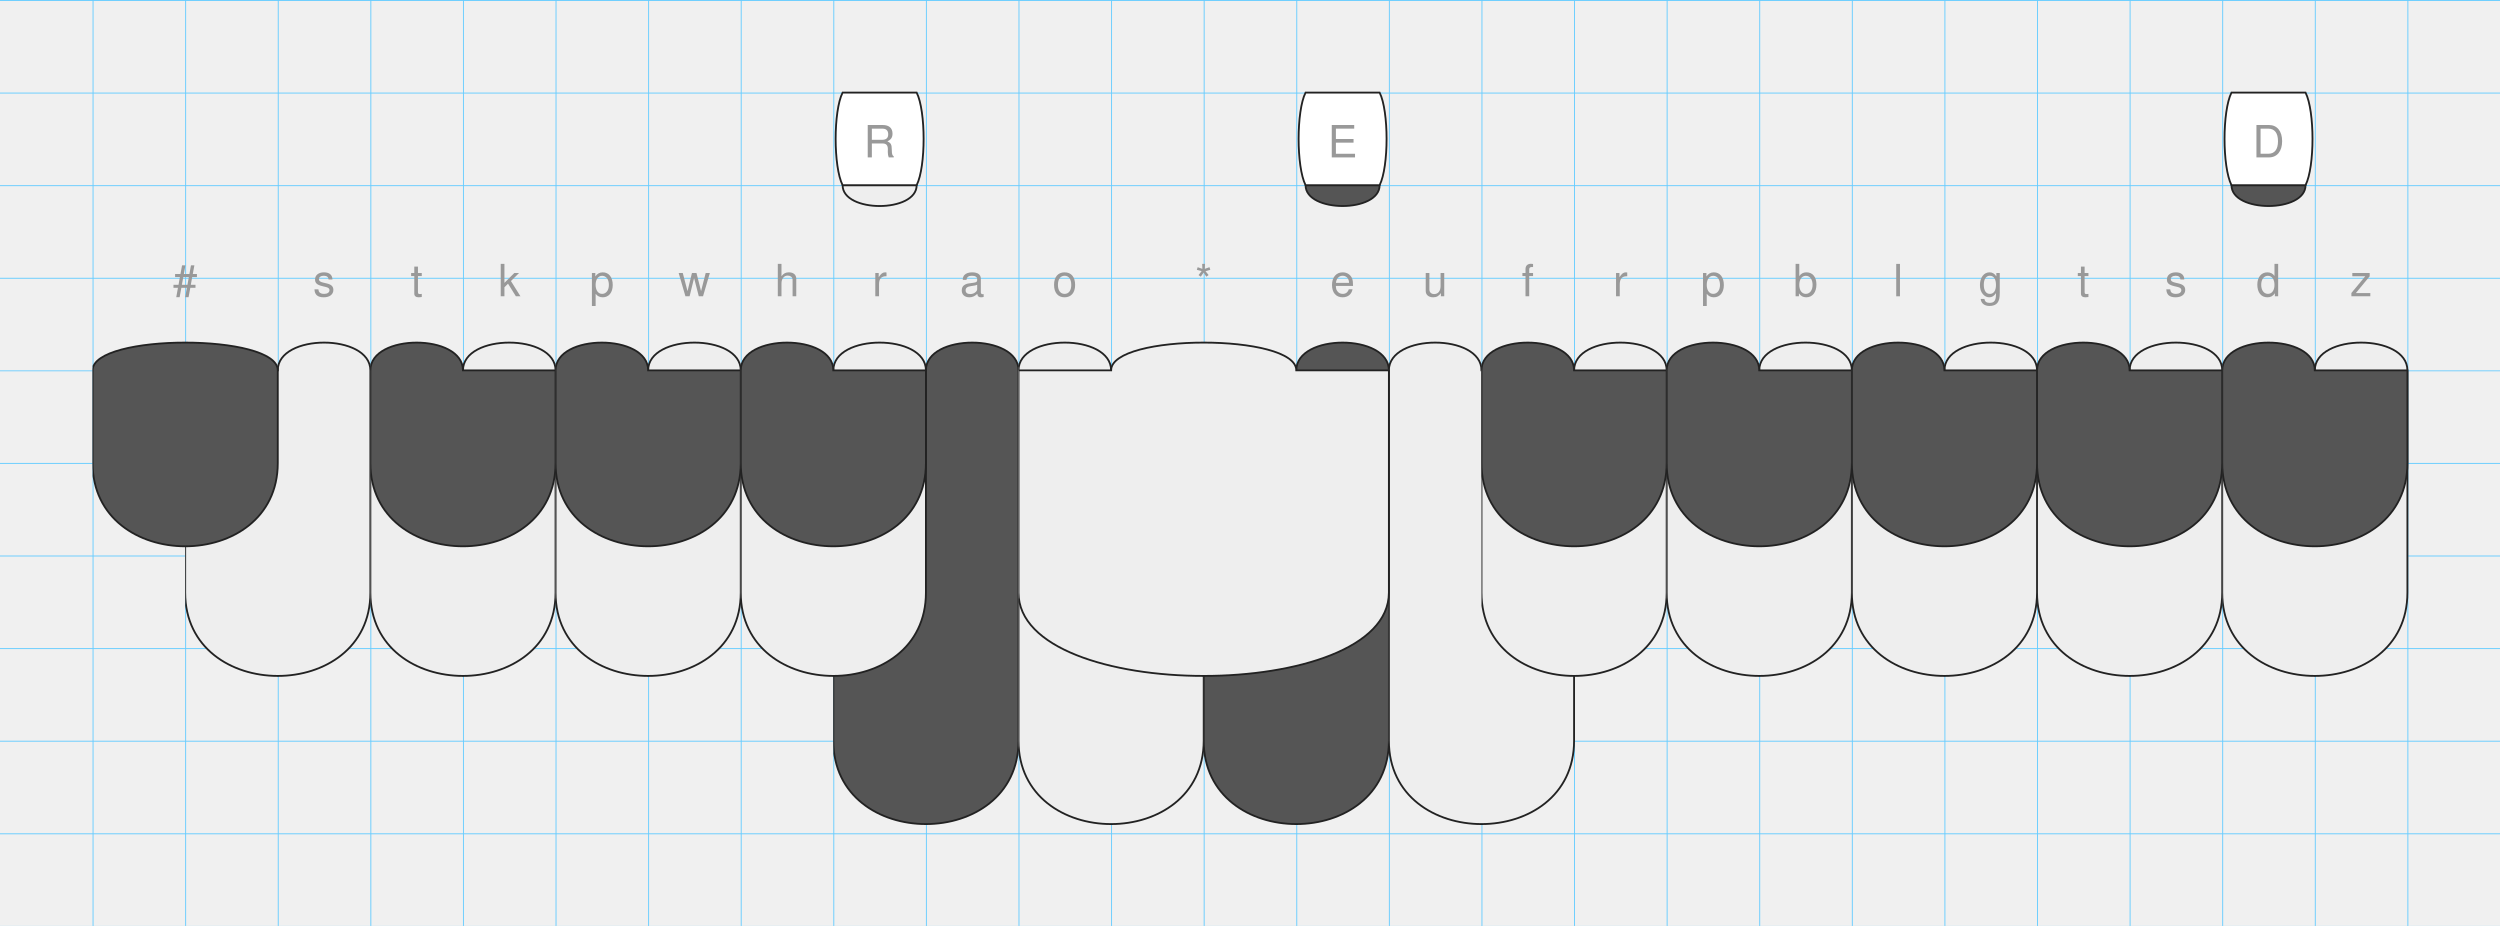
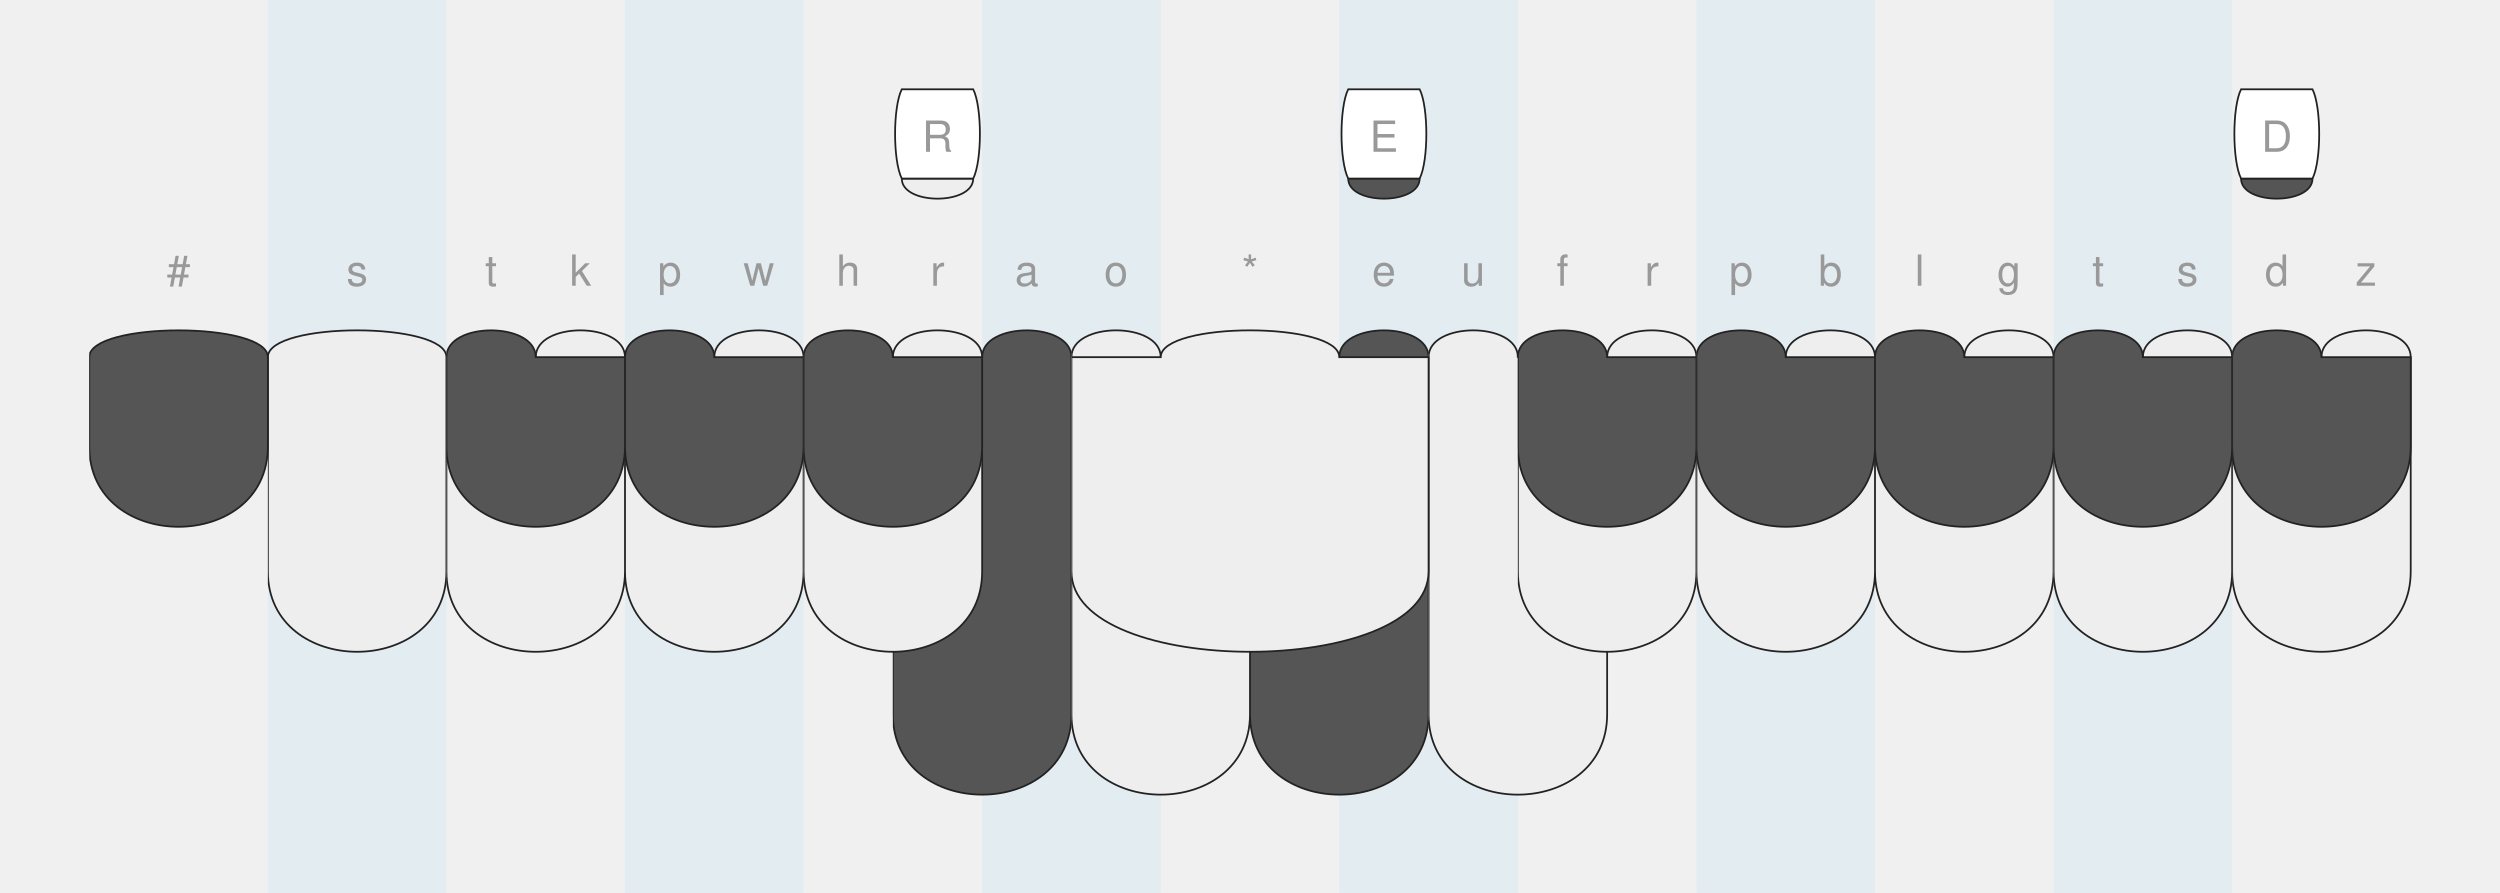
- <svg xmlns="http://www.w3.org/2000/svg" xmlns:xlink="http://www.w3.org/1999/xlink" version="1.1" baseProfile="full" viewBox="0 0 1350 500">
+ <svg xmlns="http://www.w3.org/2000/svg" xmlns:xlink="http://www.w3.org/1999/xlink" version="1.1" baseProfile="full" viewBox="0 0 1400 500">
  <style type="text/css">
    .rule-line {
-   stroke-width: 1;
+   stroke-width: 0;
  stroke: #66CCFF;
+ }
+ 
+ .finger-column {
+   fill: #66CCFF;
+   opacity: 0.1;
}

.stroked {
  stroke-width: 1;
  stroke: #222;
}

.darkFill {
  fill: #555;
}

.lightFill {
  fill: #eee;
}

.whiteFill {
  fill: #fff;
}

.buttonLabel {
  text-anchor: middle;
  text-transform: capitalize;
  font-family: Helvetica, Arial, sans-serif;
  font-size: 24px;
  fill: #999;
}

svg {
  /* border: 1px dotted white; */
}

  </style>
+   <symbol id="finger-column">
+     <rect x="0" y="0" width="100" height="500" />
+   </symbol>
+   <use xlink:href="#finger-column" transform="translate(150)" class="finger-column" />
+   <use xlink:href="#finger-column" transform="translate(350)" class="finger-column" />
+   <use xlink:href="#finger-column" transform="translate(550)" class="finger-column" />
+   <use xlink:href="#finger-column" transform="translate(750)" class="finger-column" />
+   <use xlink:href="#finger-column" transform="translate(950)" class="finger-column" />
+   <use xlink:href="#finger-column" transform="translate(1150)" class="finger-column" />
  <symbol id="vertical-rule">
    <path d="M0 0 V 10000" />
  </symbol>
  <use xlink:href="#vertical-rule" transform="translate(50)" class="rule-line" />
  <use xlink:href="#vertical-rule" transform="translate(100)" class="rule-line" />
  <use xlink:href="#vertical-rule" transform="translate(150)" class="rule-line" />
  <use xlink:href="#vertical-rule" transform="translate(200)" class="rule-line" />
  <use xlink:href="#vertical-rule" transform="translate(250)" class="rule-line" />
  <use xlink:href="#vertical-rule" transform="translate(300)" class="rule-line" />
  <use xlink:href="#vertical-rule" transform="translate(350)" class="rule-line" />
  <use xlink:href="#vertical-rule" transform="translate(400)" class="rule-line" />
  <use xlink:href="#vertical-rule" transform="translate(450)" class="rule-line" />
  <use xlink:href="#vertical-rule" transform="translate(500)" class="rule-line" />
  <use xlink:href="#vertical-rule" transform="translate(550)" class="rule-line" />
  <use xlink:href="#vertical-rule" transform="translate(600)" class="rule-line" />
  <use xlink:href="#vertical-rule" transform="translate(650)" class="rule-line" />
  <use xlink:href="#vertical-rule" transform="translate(700)" class="rule-line" />
  <use xlink:href="#vertical-rule" transform="translate(750)" class="rule-line" />
  <use xlink:href="#vertical-rule" transform="translate(800)" class="rule-line" />
  <use xlink:href="#vertical-rule" transform="translate(850)" class="rule-line" />
  <use xlink:href="#vertical-rule" transform="translate(900)" class="rule-line" />
  <use xlink:href="#vertical-rule" transform="translate(950)" class="rule-line" />
  <use xlink:href="#vertical-rule" transform="translate(1000)" class="rule-line" />
  <use xlink:href="#vertical-rule" transform="translate(1050)" class="rule-line" />
  <use xlink:href="#vertical-rule" transform="translate(1100)" class="rule-line" />
  <use xlink:href="#vertical-rule" transform="translate(1150)" class="rule-line" />
  <use xlink:href="#vertical-rule" transform="translate(1200)" class="rule-line" />
  <use xlink:href="#vertical-rule" transform="translate(1250)" class="rule-line" />
  <use xlink:href="#vertical-rule" transform="translate(1300)" class="rule-line" />
+   <use xlink:href="#vertical-rule" transform="translate(1350)" class="rule-line" />
  <symbol id="horizontal-rule">
    <path d="M0 0 H 10000" />
  </symbol>
  <use xlink:href="#horizontal-rule" transform="translate(0 0)" class="rule-line" />
  <use xlink:href="#horizontal-rule" transform="translate(0 50)" class="rule-line" />
  <use xlink:href="#horizontal-rule" transform="translate(0 100)" class="rule-line" />
  <use xlink:href="#horizontal-rule" transform="translate(0 150)" class="rule-line" />
  <use xlink:href="#horizontal-rule" transform="translate(0 200)" class="rule-line" />
  <use xlink:href="#horizontal-rule" transform="translate(0 250)" class="rule-line" />
  <use xlink:href="#horizontal-rule" transform="translate(0 300)" class="rule-line" />
  <use xlink:href="#horizontal-rule" transform="translate(0 350)" class="rule-line" />
  <use xlink:href="#horizontal-rule" transform="translate(0 400)" class="rule-line" />
  <use xlink:href="#horizontal-rule" transform="translate(0 450)" class="rule-line" />
  <use xlink:href="#horizontal-rule" transform="translate(0 500)" class="rule-line" />
  <symbol id="topRowPath">
    <path d="M 0.0 100 C 0.0 80.0 50.0 80.0 50.0 100 L 100.0 100 L 100.0 150 C 100.0 210.0 0.0 210.0 0.0 150 z" />
  </symbol>
  <symbol id="bottomRowPath">
    <path d="M 0.0 100 L 50.0 100 C 50.0 80.0 100.0 80.0 100.0 100 L 100.0 220 C 100.0 280.0 0.0 280.0 0.0 220 z" />
  </symbol>
+   <symbol id="doubleRowPath">
+     <path d="M 0.0 100 C 0.0 80.0 100.0 80.0 100.0 100 L 100.0 220 C 100.0 280.0 0.0 280.0 0.0 220 z" />
+   </symbol>
  <symbol id="thumbFirstPath">
    <path d="M 0.0 100 L 50.0 100 C 50.0 80.0 100.0 80.0 100.0 100 L 100.0 300 C 100.0 360.0 0.0 360.0 0.0 300 z" />
  </symbol>
  <symbol id="thumbSecondPath">
    <path d="M 0.0 100 C 0.0 80.0 50.0 80.0 50.0 100 L 100.0 100 L 100.0 300 C 100.0 360.0 0.0 360.0 0.0 300 z" />
  </symbol>
  <symbol id="starKeyPath">
    <path d="M 0.0 100 L 50.0 100 C 50.0 80.0 150.0 80.0 150.0 100 L 200.0 100 L 200.0 220 C 200.0 280.0 0.0 280.0 0.0 220 z" />
  </symbol>
  <symbol id="numberKeyPath">
    <path d="M 0.0 100 C 0.0 80.0 100.0 80.0 100.0 100 L 100.0 150 C 100.0 210.0 0.0 210.0 0.0 150 z" />
  </symbol>
  <symbol id="matcher-width-1">
    <path d="M 5.0 100 L 45.0 100 C 45.0 115.0 5.0 115.0 5.0 100 z" />
  </symbol>
  <symbol id="matcher-width-2">
    <path d="M 5.0 100 L 95.0 100 C 95.0 115.0 5.0 115.0 5.0 100 z" />
  </symbol>
  <symbol id="span-width-1">
    <path d="M 5.0 100 L 45.0 100 C 50.0 110 50.0 140 45.0 150 L 5.0 150 C  0 140 0 110 5.0 100 z" />
  </symbol>
  <symbol id="span-width-2">
    <path d="M 5.0 100 L 95.0 100 C 100.0 110 100.0 140 95.0 150 L 5.0 150 C  0 140 0 110 5.0 100 z" />
  </symbol>
  <symbol id="span-width-3">
    <path d="M 5.0 100 L 145.0 100 C 150.0 110 150.0 140 145.0 150 L 5.0 150 C  0 140 0 110 5.0 100 z" />
  </symbol>
  <symbol id="span-width-4">
    <path d="M 5.0 100 L 195.0 100 C 200.0 110 200.0 140 195.0 150 L 5.0 150 C  0 140 0 110 5.0 100 z" />
  </symbol>
  <symbol id="span-width-5">
    <path d="M 5.0 100 L 245.0 100 C 250.0 110 250.0 140 245.0 150 L 5.0 150 C  0 140 0 110 5.0 100 z" />
  </symbol>
  <symbol id="span-width-6">
    <path d="M 5.0 100 L 295.0 100 C 300.0 110 300.0 140 295.0 150 L 5.0 150 C  0 140 0 110 5.0 100 z" />
  </symbol>
  <symbol id="span-width-7">
    <path d="M 5.0 100 L 345.0 100 C 350.0 110 350.0 140 345.0 150 L 5.0 150 C  0 140 0 110 5.0 100 z" />
  </symbol>
  <symbol id="span-width-8">
    <path d="M 5.0 100 L 395.0 100 C 400.0 110 400.0 140 395.0 150 L 5.0 150 C  0 140 0 110 5.0 100 z" />
  </symbol>
  <symbol id="span-width-9">
    <path d="M 5.0 100 L 445.0 100 C 450.0 110 450.0 140 445.0 150 L 5.0 150 C  0 140 0 110 5.0 100 z" />
  </symbol>
  <symbol id="span-width-10">
    <path d="M 5.0 100 L 495.0 100 C 500.0 110 500.0 140 495.0 150 L 5.0 150 C  0 140 0 110 5.0 100 z" />
  </symbol>
  <symbol id="span-width-11">
    <path d="M 5.0 100 L 545.0 100 C 550.0 110 550.0 140 545.0 150 L 5.0 150 C  0 140 0 110 5.0 100 z" />
  </symbol>
  <symbol id="span-width-12">
    <path d="M 5.0 100 L 595.0 100 C 600.0 110 600.0 140 595.0 150 L 5.0 150 C  0 140 0 110 5.0 100 z" />
  </symbol>
  <symbol id="span-width-13">
    <path d="M 5.0 100 L 645.0 100 C 650.0 110 650.0 140 645.0 150 L 5.0 150 C  0 140 0 110 5.0 100 z" />
  </symbol>
  <symbol id="span-width-14">
    <path d="M 5.0 100 L 695.0 100 C 700.0 110 700.0 140 695.0 150 L 5.0 150 C  0 140 0 110 5.0 100 z" />
  </symbol>
  <symbol id="span-width-15">
    <path d="M 5.0 100 L 745.0 100 C 750.0 110 750.0 140 745.0 150 L 5.0 150 C  0 140 0 110 5.0 100 z" />
  </symbol>
  <g transform="translate(100 0)">
-     <use xlink:href="#thumbFirstPath" x="350.0" y="100" class="stroked darkFill" />
-     <use xlink:href="#thumbSecondPath" x="450.0" y="100" class="stroked lightFill" />
-     <use xlink:href="#thumbFirstPath" x="550.0" y="100" class="stroked darkFill" />
-     <use xlink:href="#thumbSecondPath" x="650.0" y="100" class="stroked lightFill" />
-     <use xlink:href="#bottomRowPath" x="0" y="100" class="stroked lightFill" />
-     <use xlink:href="#bottomRowPath" x="100" y="100" class="stroked lightFill" />
-     <use xlink:href="#bottomRowPath" x="200" y="100" class="stroked lightFill" />
-     <use xlink:href="#bottomRowPath" x="300" y="100" class="stroked lightFill" />
-     <use xlink:href="#starKeyPath" x="450.0" y="100" class="stroked lightFill" />
-     <use xlink:href="#bottomRowPath" x="700" y="100" class="stroked lightFill" />
-     <use xlink:href="#bottomRowPath" x="800" y="100" class="stroked lightFill" />
-     <use xlink:href="#bottomRowPath" x="900" y="100" class="stroked lightFill" />
-     <use xlink:href="#bottomRowPath" x="1000" y="100" class="stroked lightFill" />
-     <use xlink:href="#bottomRowPath" x="1100" y="100" class="stroked lightFill" />
+     <use xlink:href="#thumbFirstPath" x="400" y="100" class="stroked darkFill" />
+     <use xlink:href="#thumbSecondPath" x="500" y="100" class="stroked lightFill" />
+     <use xlink:href="#thumbFirstPath" x="600" y="100" class="stroked darkFill" />
+     <use xlink:href="#thumbSecondPath" x="700" y="100" class="stroked lightFill" />
+     <use xlink:href="#doubleRowPath" x="50.0" y="100" class="stroked lightFill" />
+     <use xlink:href="#bottomRowPath" x="150.0" y="100" class="stroked lightFill" />
+     <use xlink:href="#bottomRowPath" x="250.0" y="100" class="stroked lightFill" />
+     <use xlink:href="#bottomRowPath" x="350.0" y="100" class="stroked lightFill" />
+     <use xlink:href="#starKeyPath" x="500" y="100" class="stroked lightFill" />
+     <use xlink:href="#bottomRowPath" x="750.0" y="100" class="stroked lightFill" />
+     <use xlink:href="#bottomRowPath" x="850.0" y="100" class="stroked lightFill" />
+     <use xlink:href="#bottomRowPath" x="950.0" y="100" class="stroked lightFill" />
+     <use xlink:href="#bottomRowPath" x="1050.0" y="100" class="stroked lightFill" />
+     <use xlink:href="#bottomRowPath" x="1150.0" y="100" class="stroked lightFill" />
    <use xlink:href="#numberKeyPath" x="-50.0" y="100" class="stroked darkFill" />
-     <use xlink:href="#topRowPath" x="100" y="100" class="stroked darkFill" />
-     <use xlink:href="#topRowPath" x="200" y="100" class="stroked darkFill" />
-     <use xlink:href="#topRowPath" x="300" y="100" class="stroked darkFill" />
-     <use xlink:href="#topRowPath" x="700" y="100" class="stroked darkFill" />
-     <use xlink:href="#topRowPath" x="800" y="100" class="stroked darkFill" />
-     <use xlink:href="#topRowPath" x="900" y="100" class="stroked darkFill" />
-     <use xlink:href="#topRowPath" x="1000" y="100" class="stroked darkFill" />
-     <use xlink:href="#topRowPath" x="1100" y="100" class="stroked darkFill" />
+     <use xlink:href="#topRowPath" x="150.0" y="100" class="stroked darkFill" />
+     <use xlink:href="#topRowPath" x="250.0" y="100" class="stroked darkFill" />
+     <use xlink:href="#topRowPath" x="350.0" y="100" class="stroked darkFill" />
+     <use xlink:href="#topRowPath" x="750.0" y="100" class="stroked darkFill" />
+     <use xlink:href="#topRowPath" x="850.0" y="100" class="stroked darkFill" />
+     <use xlink:href="#topRowPath" x="950.0" y="100" class="stroked darkFill" />
+     <use xlink:href="#topRowPath" x="1050.0" y="100" class="stroked darkFill" />
+     <use xlink:href="#topRowPath" x="1150.0" y="100" class="stroked darkFill" />
    <text class="buttonLabel" y="160" x="0">
      <tspan>#</tspan>
    </text>
-     <text class="buttonLabel" y="160" x="75">
+     <text class="buttonLabel" y="160" x="100">
      <tspan>s</tspan>
    </text>
-     <text class="buttonLabel" y="160" x="125">
+     <text class="buttonLabel" y="160" x="175">
      <tspan>t</tspan>
    </text>
-     <text class="buttonLabel" y="160" x="175">
+     <text class="buttonLabel" y="160" x="225">
      <tspan>k</tspan>
    </text>
-     <text class="buttonLabel" y="160" x="225">
+     <text class="buttonLabel" y="160" x="275">
      <tspan>p</tspan>
    </text>
-     <text class="buttonLabel" y="160" x="275">
+     <text class="buttonLabel" y="160" x="325">
      <tspan>w</tspan>
    </text>
-     <text class="buttonLabel" y="160" x="325">
+     <text class="buttonLabel" y="160" x="375">
      <tspan>h</tspan>
    </text>
-     <text class="buttonLabel" y="160" x="375">
+     <text class="buttonLabel" y="160" x="425">
      <tspan>r</tspan>
    </text>
-     <text class="buttonLabel" y="160" x="425">
+     <text class="buttonLabel" y="160" x="475">
      <tspan>a</tspan>
    </text>
-     <text class="buttonLabel" y="160" x="475">
+     <text class="buttonLabel" y="160" x="525">
      <tspan>o</tspan>
    </text>
-     <text class="buttonLabel" y="160" x="550">
+     <text class="buttonLabel" y="160" x="600">
      <tspan>*</tspan>
    </text>
-     <text class="buttonLabel" y="160" x="625">
+     <text class="buttonLabel" y="160" x="675">
      <tspan>e</tspan>
    </text>
-     <text class="buttonLabel" y="160" x="675">
+     <text class="buttonLabel" y="160" x="725">
      <tspan>u</tspan>
    </text>
-     <text class="buttonLabel" y="160" x="725">
+     <text class="buttonLabel" y="160" x="775">
      <tspan>f</tspan>
    </text>
-     <text class="buttonLabel" y="160" x="775">
+     <text class="buttonLabel" y="160" x="825">
      <tspan>r</tspan>
    </text>
-     <text class="buttonLabel" y="160" x="825">
+     <text class="buttonLabel" y="160" x="875">
      <tspan>p</tspan>
    </text>
-     <text class="buttonLabel" y="160" x="875">
+     <text class="buttonLabel" y="160" x="925">
      <tspan>b</tspan>
    </text>
-     <text class="buttonLabel" y="160" x="925">
+     <text class="buttonLabel" y="160" x="975">
      <tspan>l</tspan>
    </text>
-     <text class="buttonLabel" y="160" x="975">
+     <text class="buttonLabel" y="160" x="1025">
      <tspan>g</tspan>
    </text>
-     <text class="buttonLabel" y="160" x="1025">
+     <text class="buttonLabel" y="160" x="1075">
      <tspan>t</tspan>
    </text>
-     <text class="buttonLabel" y="160" x="1075">
+     <text class="buttonLabel" y="160" x="1125">
      <tspan>s</tspan>
    </text>
-     <text class="buttonLabel" y="160" x="1125">
+     <text class="buttonLabel" y="160" x="1175">
      <tspan>d</tspan>
    </text>
-     <text class="buttonLabel" y="160" x="1175">
+     <text class="buttonLabel" y="160" x="1225">
      <tspan>z</tspan>
    </text>
    <g class="definition-chord" transform="translate(0 0)">
      <g class="chord-brick">
-         <use xlink:href="#matcher-width-1" x="1100" y="0" class="stroked darkFill" />
-         <use xlink:href="#span-width-1" x="1100" y="-50" class="stroked whiteFill" />
-         <text class="buttonLabel" x="1125.0" y="85">
+         <use xlink:href="#matcher-width-1" x="1150" y="0" class="stroked darkFill" />
+         <use xlink:href="#span-width-1" x="1150" y="-50" class="stroked whiteFill" />
+         <text class="buttonLabel" x="1175.0" y="85">
          <tspan>D</tspan>
        </text>
      </g>
      <g class="chord-brick">
-         <use xlink:href="#matcher-width-1" x="600" y="0" class="stroked darkFill" />
-         <use xlink:href="#span-width-1" x="600" y="-50" class="stroked whiteFill" />
-         <text class="buttonLabel" x="625.0" y="85">
+         <use xlink:href="#matcher-width-1" x="650" y="0" class="stroked darkFill" />
+         <use xlink:href="#span-width-1" x="650" y="-50" class="stroked whiteFill" />
+         <text class="buttonLabel" x="675.0" y="85">
          <tspan>E</tspan>
        </text>
      </g>
      <g class="chord-brick">
-         <use xlink:href="#matcher-width-1" x="350" y="0" class="stroked lightFill" />
-         <use xlink:href="#span-width-1" x="350" y="-50" class="stroked whiteFill" />
-         <text class="buttonLabel" x="375.0" y="85">
+         <use xlink:href="#matcher-width-1" x="400" y="0" class="stroked lightFill" />
+         <use xlink:href="#span-width-1" x="400" y="-50" class="stroked whiteFill" />
+         <text class="buttonLabel" x="425.0" y="85">
          <tspan>R</tspan>
        </text>
      </g>
    </g>
  </g>
</svg>
